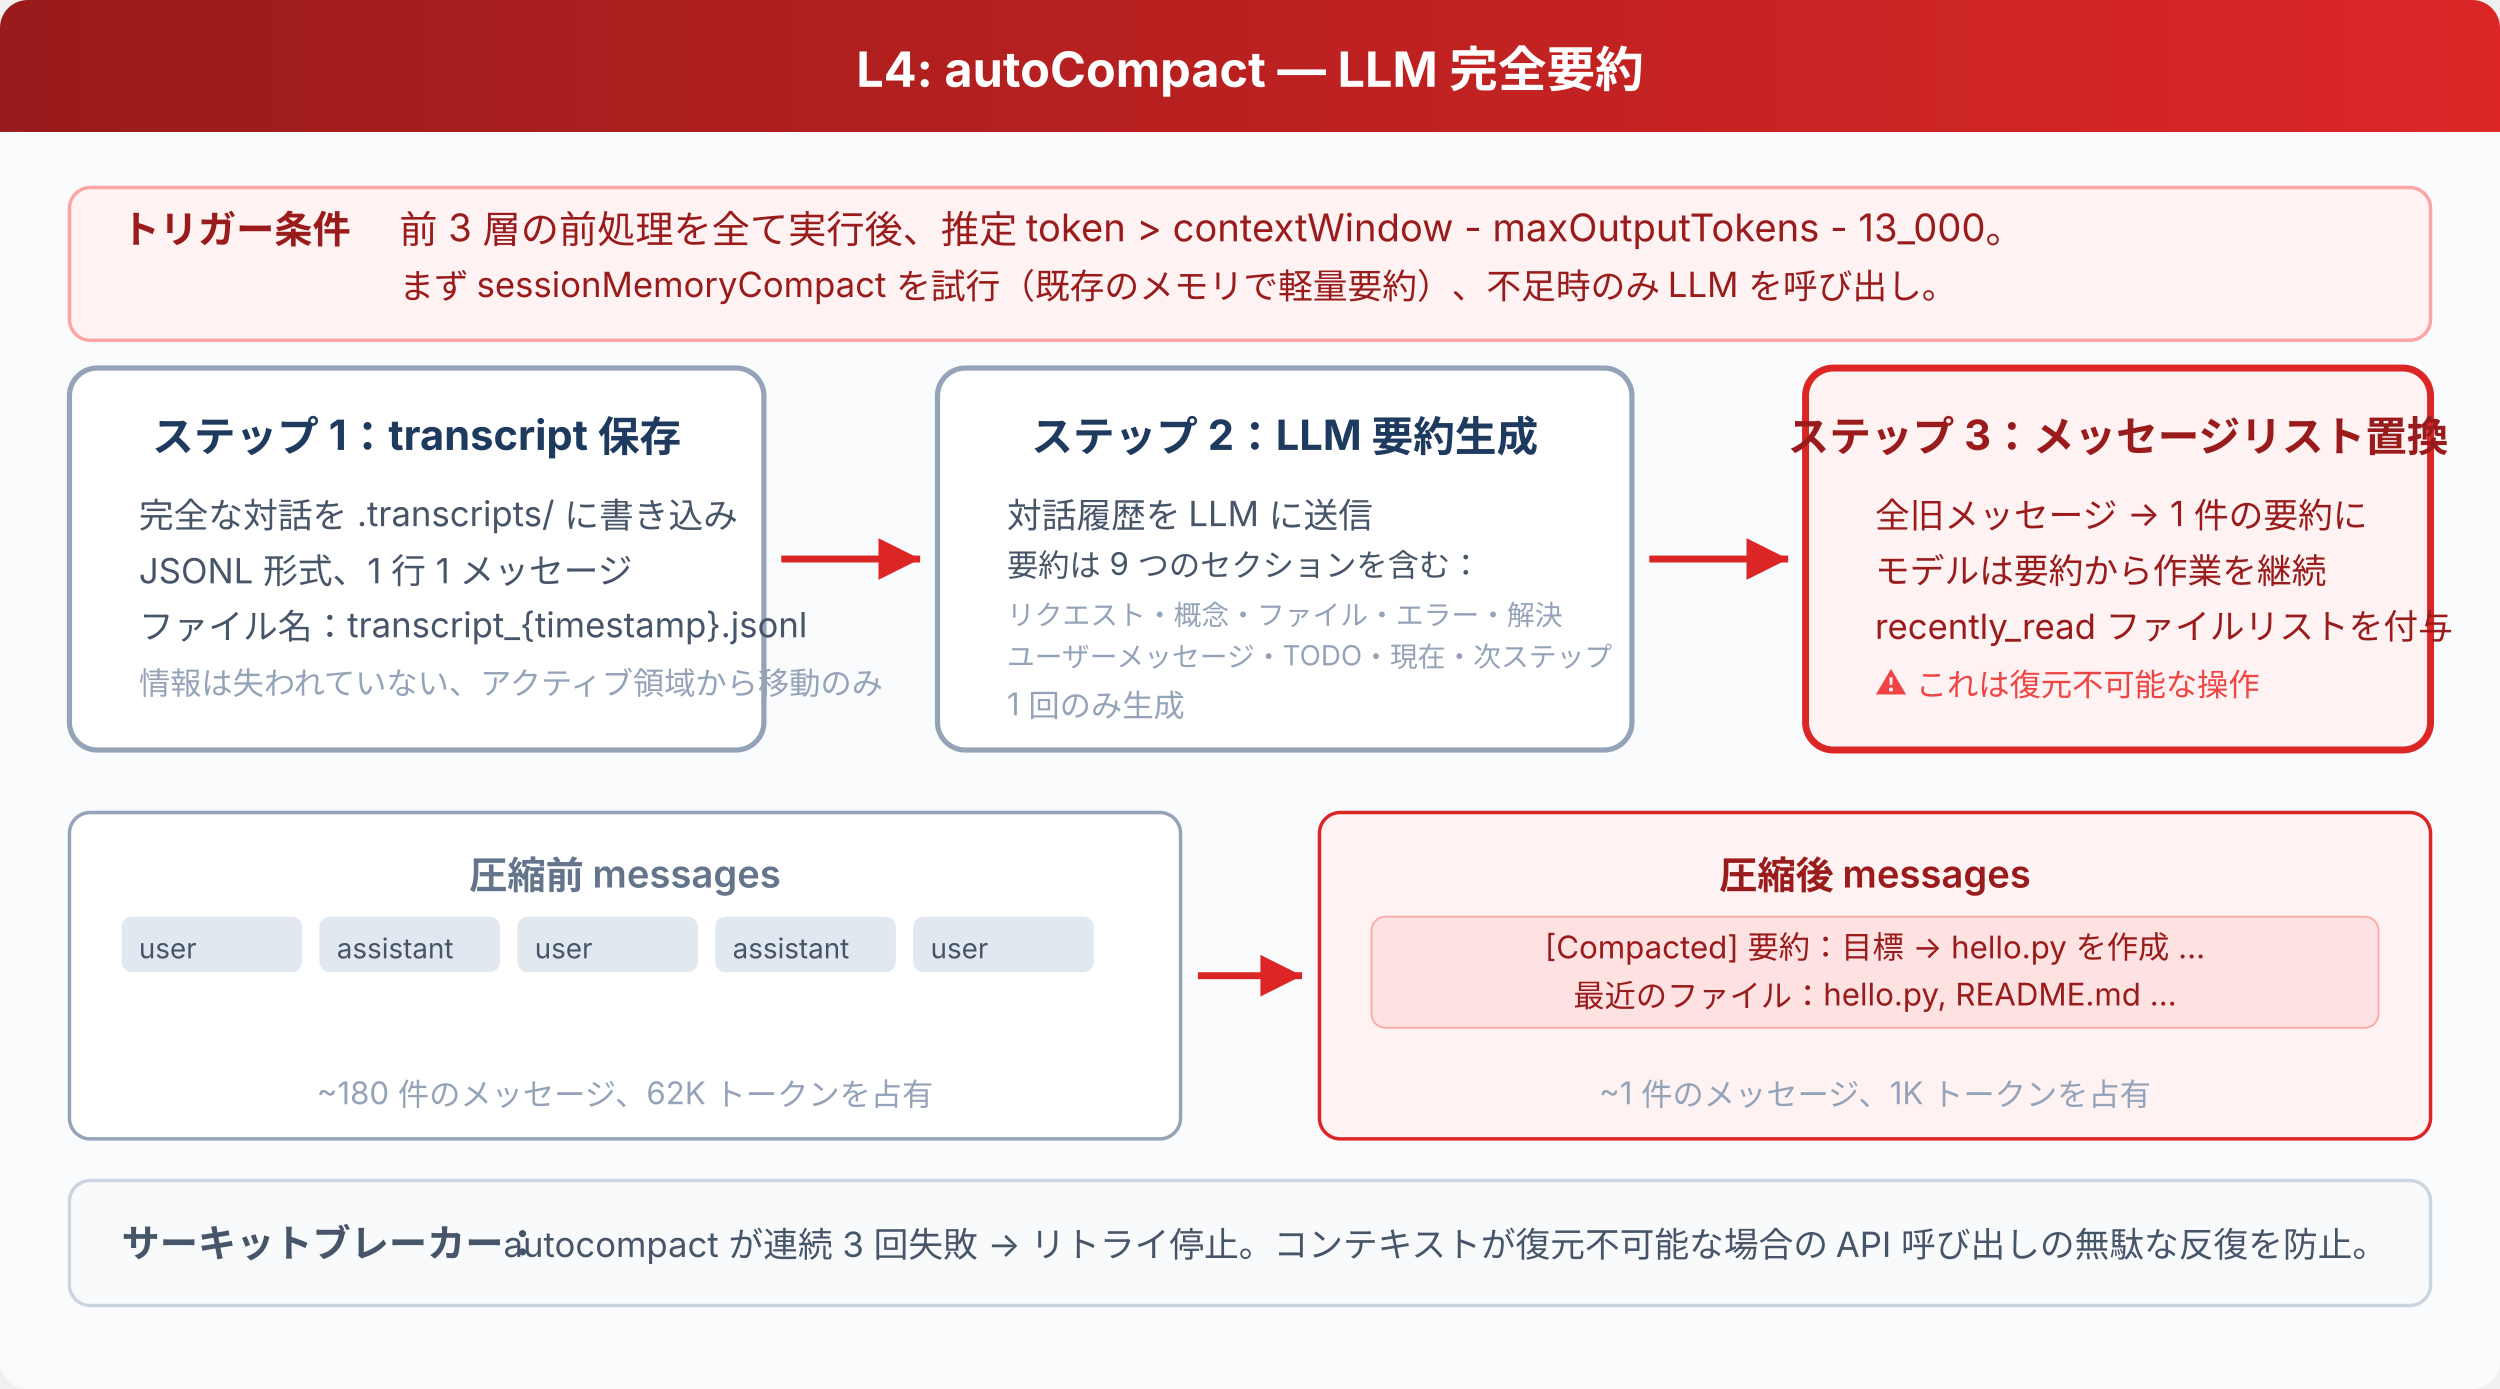
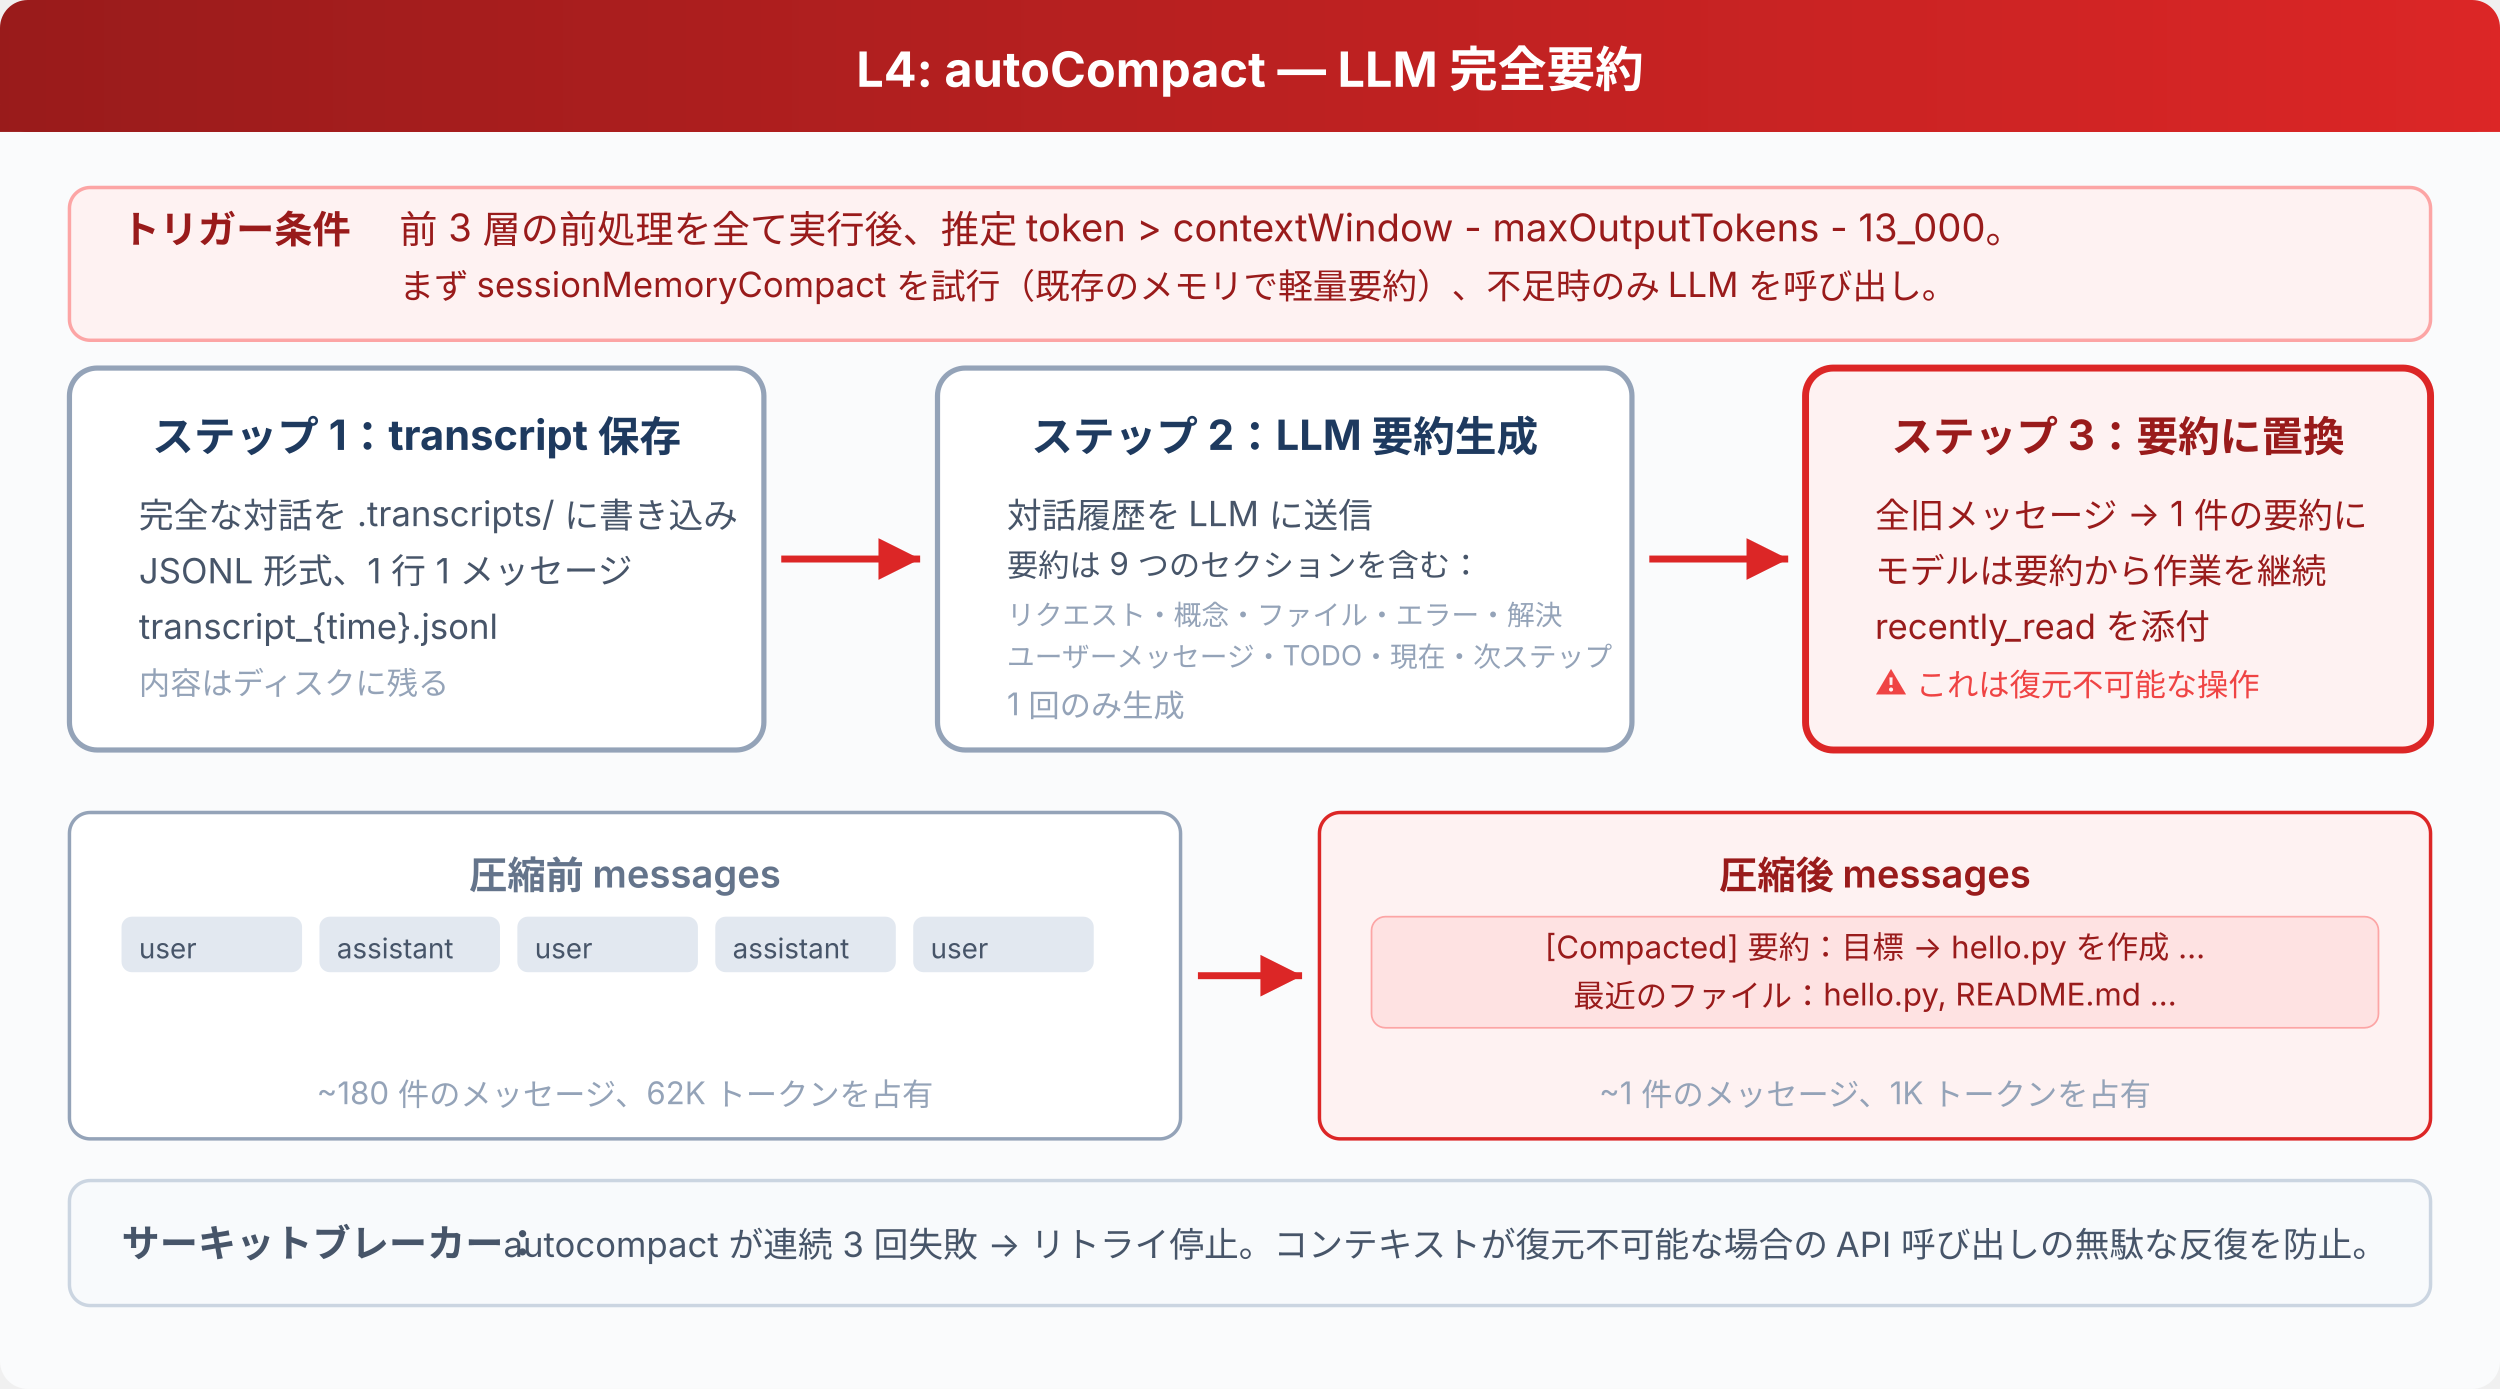
<svg xmlns="http://www.w3.org/2000/svg" viewBox="0 0 720 400" font-family="system-ui, -apple-system, sans-serif">
  <defs>
    <linearGradient id="header" x1="0" y1="0" x2="1" y2="0">
      <stop offset="0%" stop-color="#991b1b" />
      <stop offset="100%" stop-color="#dc2626" />
    </linearGradient>
    <marker id="arrow" viewBox="0 0 10 10" refX="10" refY="5" markerWidth="6" markerHeight="6" orient="auto-start-reverse">
      <path d="M 0 0 L 10 5 L 0 10 z" fill="#dc2626" />
    </marker>
  </defs>
  <rect width="720" height="400" fill="#fafbfc" rx="8" />
  <rect x="0" y="0" width="720" height="38" fill="url(#header)" rx="8" />
  <rect x="0" y="30" width="720" height="8" fill="url(#header)" />
  <text x="360" y="25" fill="#fff" font-size="14" font-weight="700" text-anchor="middle">L4: autoCompact — LLM 完全要約</text>
  <rect x="20" y="54" width="680" height="44" rx="6" fill="#fef2f2" stroke="#fca5a5" stroke-width="1" />
  <text x="35" y="70" fill="#991b1b" font-size="11" font-weight="600">トリガー条件</text>
  <text x="115" y="70" fill="#991b1b" font-size="11">前 3 層の前処理を全て実行後、推定 token &gt; contextWindow - maxOutputTokens - 13_000。</text>
  <text x="115" y="86" fill="#991b1b" font-size="10">まず sessionMemoryCompact を試行（既存のメモリで軽量要約）、不足時のみ LLM を呼び出し。</text>
  <rect x="20" y="106" width="200" height="110" rx="8" fill="#fff" stroke="#94a3b8" stroke-width="1.5" />
  <text x="120" y="130" fill="#1e3a5f" font-size="12" font-weight="700" text-anchor="middle">ステップ 1：transcript 保存</text>
  <text x="40" y="152" fill="#475569" font-size="10">完全な対話を .transcripts/ に書き込み</text>
  <text x="40" y="168" fill="#475569" font-size="10">JSONL 形式、1 行 1 メッセージ</text>
-   <text x="40" y="184" fill="#475569" font-size="10">ファイル名：transcript_{timestamp}.jsonl</text>
-   <text x="40" y="200" fill="#94a3b8" font-size="9">情報は失われていない、アクティブ領域から移動のみ</text>
+   <text x="40" y="184" fill="#475569" font-size="10">transcript_{time}.jsonl</text>
+   <text x="40" y="200" fill="#94a3b8" font-size="9">内容はディスクに残る</text>
  <line x1="225" y1="161" x2="265" y2="161" stroke="#dc2626" stroke-width="2" marker-end="url(#arrow)" />
  <rect x="270" y="106" width="200" height="110" rx="8" fill="#fff" stroke="#94a3b8" stroke-width="1.5" />
  <text x="370" y="130" fill="#1e3a5f" font-size="12" font-weight="700" text-anchor="middle">ステップ 2：LLM 要約生成</text>
  <text x="290" y="152" fill="#475569" font-size="10">対話履歴を LLM に送信</text>
  <text x="290" y="166" fill="#475569" font-size="9">要約は 9 つのセクションを含む：</text>
  <text x="290" y="180" fill="#94a3b8" font-size="8">リクエスト・概念・ファイル・エラー・解決</text>
  <text x="290" y="192" fill="#94a3b8" font-size="8">ユーザーメッセージ・TODO・現在・次ステップ</text>
  <text x="290" y="206" fill="#94a3b8" font-size="9">1 回のみ生成</text>
  <line x1="475" y1="161" x2="515" y2="161" stroke="#dc2626" stroke-width="2" marker-end="url(#arrow)" />
  <rect x="520" y="106" width="180" height="110" rx="8" fill="#fef2f2" stroke="#dc2626" stroke-width="2" />
-   <text x="610" y="130" fill="#991b1b" font-size="12" font-weight="700" text-anchor="middle">ステップ 3：メッセージリスト置換</text>
+   <text x="610" y="130" fill="#991b1b" font-size="12" font-weight="700" text-anchor="middle">ステップ 3：要約に置換</text>
  <text x="540" y="152" fill="#991b1b" font-size="10">全旧メッセージ → 1 件の要約に</text>
  <text x="540" y="168" fill="#991b1b" font-size="10">モデルは要約から作業を継続</text>
-   <text x="540" y="184" fill="#991b1b" font-size="10">recently_read ファイルリストを付与</text>
+   <text x="540" y="184" fill="#991b1b" font-size="10">recently_read を添付</text>
  <text x="540" y="200" fill="#ef4444" font-size="9">⚠ これは復元不可能な操作</text>
  <rect x="20" y="234" width="320" height="94" rx="6" fill="#fff" stroke="#94a3b8" stroke-width="1" />
  <text x="180" y="256" fill="#64748b" font-size="11" font-weight="600" text-anchor="middle">圧縮前 messages</text>
  <rect x="35" y="264" width="52" height="16" rx="3" fill="#e2e8f0" />
  <text x="40" y="276" fill="#475569" font-size="8">user</text>
  <rect x="92" y="264" width="52" height="16" rx="3" fill="#e2e8f0" />
  <text x="97" y="276" fill="#475569" font-size="8">assistant</text>
  <rect x="149" y="264" width="52" height="16" rx="3" fill="#e2e8f0" />
  <text x="154" y="276" fill="#475569" font-size="8">user</text>
  <rect x="206" y="264" width="52" height="16" rx="3" fill="#e2e8f0" />
  <text x="211" y="276" fill="#475569" font-size="8">assistant</text>
  <rect x="263" y="264" width="52" height="16" rx="3" fill="#e2e8f0" />
  <text x="268" y="276" fill="#475569" font-size="8">user</text>
  <text x="180" y="318" fill="#94a3b8" font-size="9" text-anchor="middle">~180 件のメッセージ、62K トークンを占有</text>
  <line x1="345" y1="281" x2="375" y2="281" stroke="#dc2626" stroke-width="2" marker-end="url(#arrow)" />
  <rect x="380" y="234" width="320" height="94" rx="6" fill="#fef2f2" stroke="#dc2626" stroke-width="1" />
  <text x="540" y="256" fill="#991b1b" font-size="11" font-weight="600" text-anchor="middle">圧縮後 messages</text>
  <rect x="395" y="264" width="290" height="32" rx="4" fill="#fee2e2" stroke="#fca5a5" stroke-width="0.5" />
  <text x="540" y="276" fill="#991b1b" font-size="9" text-anchor="middle">[Compacted] 要約：目標 → hello.py を作成 ...</text>
  <text x="540" y="290" fill="#991b1b" font-size="9" text-anchor="middle">最近のファイル：hello.py, README.md ...</text>
  <text x="540" y="318" fill="#94a3b8" font-size="9" text-anchor="middle">~1 件のメッセージ、1K トークンを占有</text>
  <rect x="20" y="340" width="680" height="36" rx="6" fill="#f8fafc" stroke="#cbd5e1" stroke-width="1" />
  <text x="35" y="362" fill="#475569" font-size="11" font-weight="600">サーキットブレーカー：</text>
  <text x="145" y="362" fill="#475569" font-size="10">autocompact が連続 3 回失敗 → リトライ停止。コンテキストが復元不可能な場合の API 呼び出しの無駄な反復を防止。</text>
</svg>
